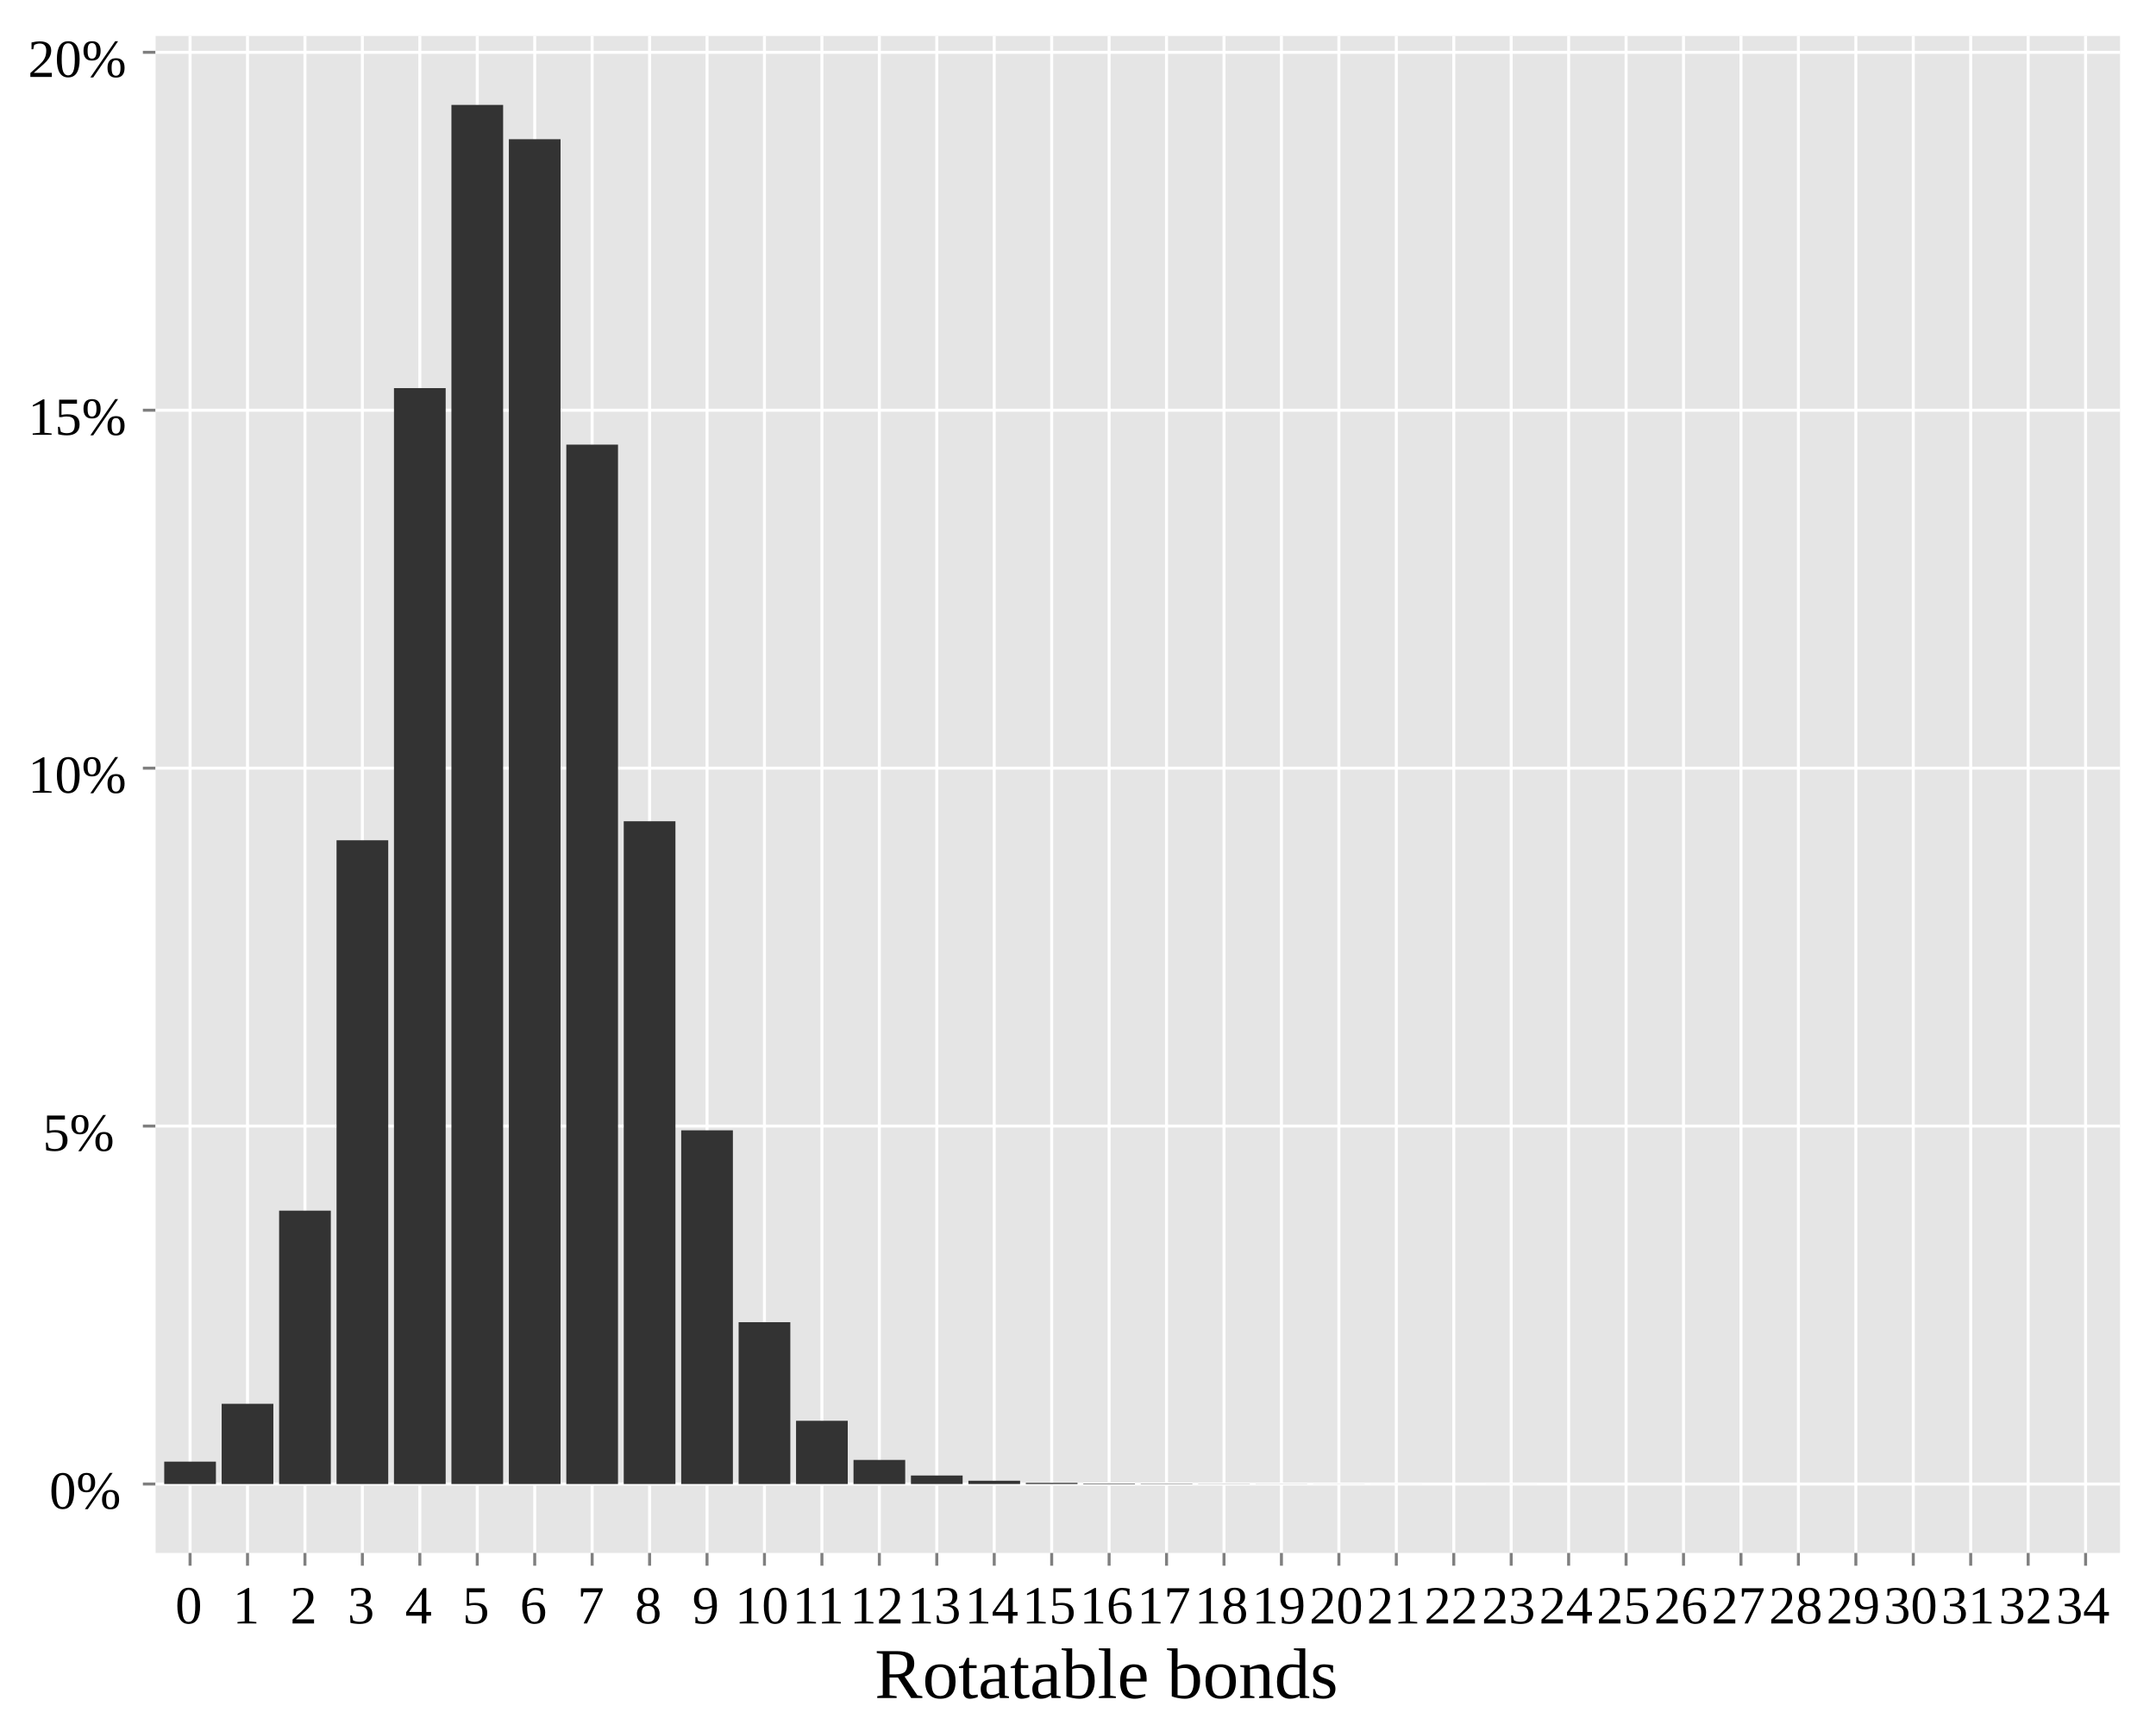
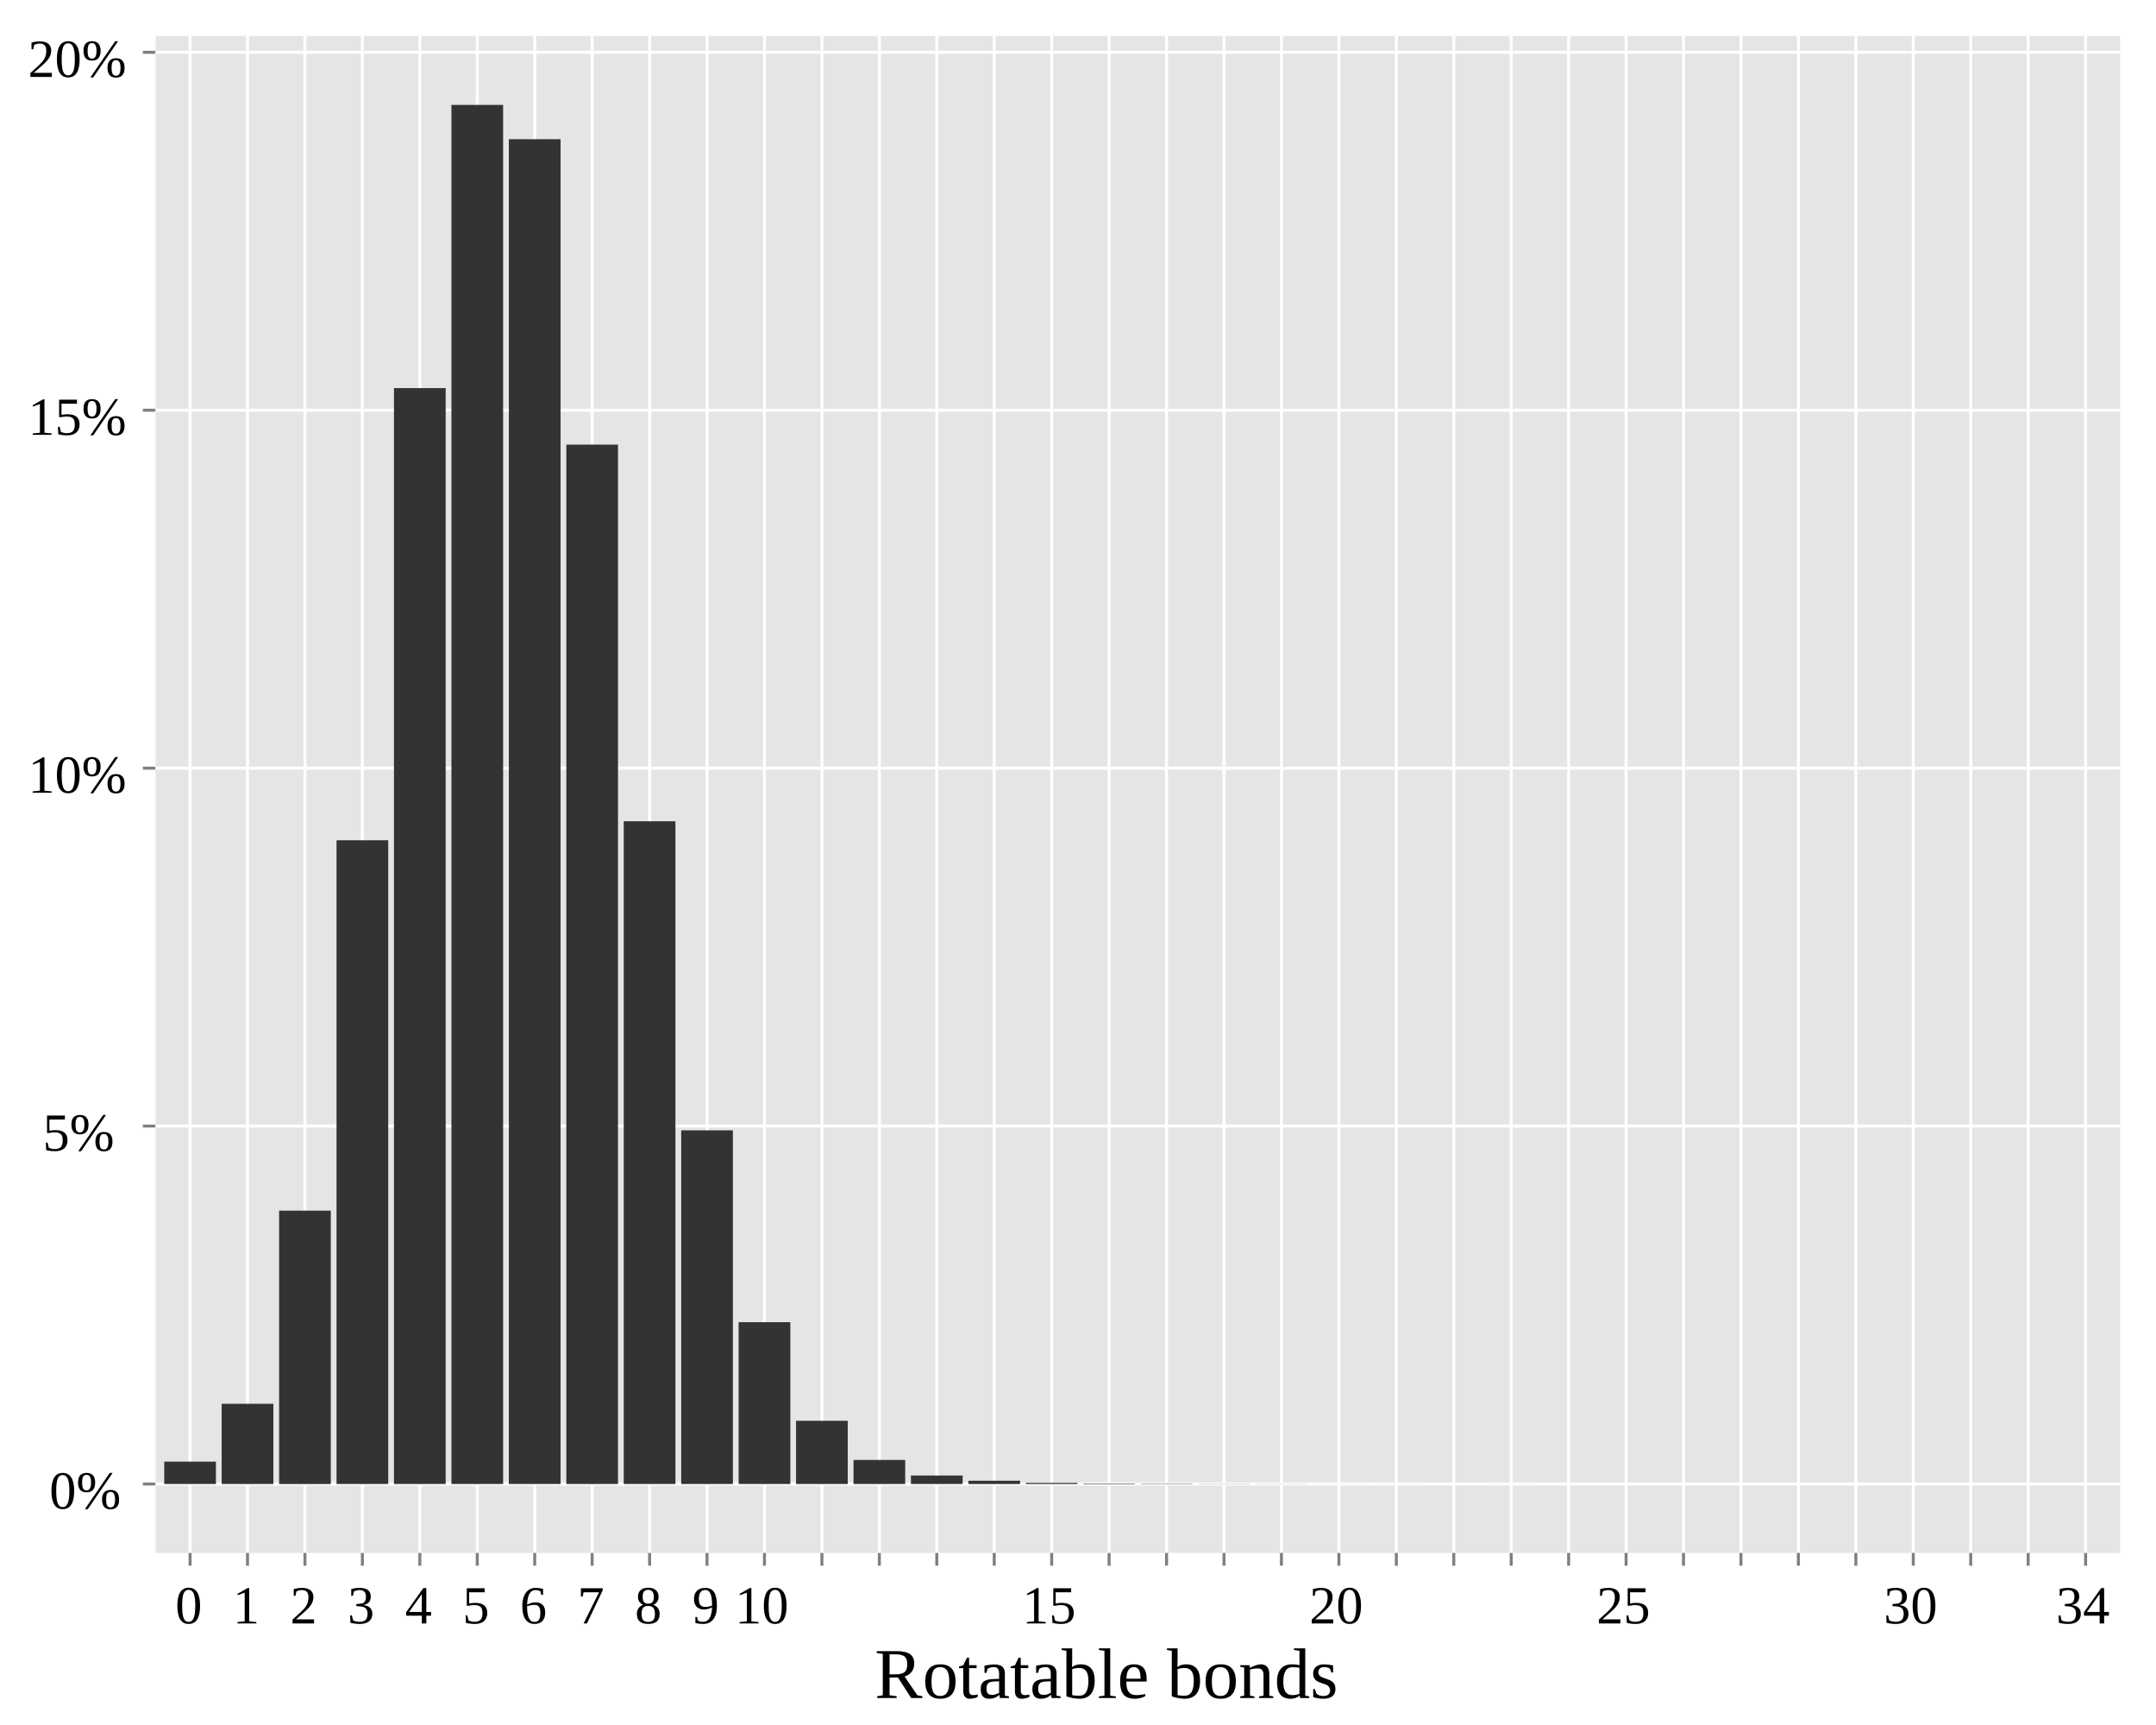
<svg xmlns="http://www.w3.org/2000/svg" width="722.70" height="578.16" viewBox="0,0,722.70,578.16">
  <rect width="100%" height="100%" style="fill:#FFFFFF" />
  <polygon points="0.00 , 578.16 0.00 , 0.00 722.70 , 0.00 722.70 , 578.16 " style="stroke-width:1;stroke:#FFFFFF;fill:#FFFFFF;stroke-opacity:0;fill-opacity:1" />
  <text transform="translate(16.55,505.64) " style="font-size:18">0%</text>
  <text transform="translate(14.33,385.67) " style="font-size:18">5%</text>
  <text transform="translate(9.38,265.71) " style="font-size:18">10%</text>
  <text transform="translate(9.38,145.74) " style="font-size:18">15%</text>
  <text transform="translate(9.38,25.78) " style="font-size:18">20%</text>
  <line x1="47.89" y1="497.39" x2="52.16" y2="497.39" style="stroke-width:1;stroke:#7F7F7F;fill:#000000;stroke-opacity:1;fill-opacity:0" />
  <line x1="47.89" y1="377.42" x2="52.16" y2="377.42" style="stroke-width:1;stroke:#7F7F7F;fill:#000000;stroke-opacity:1;fill-opacity:0" />
  <line x1="47.89" y1="257.46" x2="52.16" y2="257.46" style="stroke-width:1;stroke:#7F7F7F;fill:#000000;stroke-opacity:1;fill-opacity:0" />
  <line x1="47.89" y1="137.49" x2="52.16" y2="137.49" style="stroke-width:1;stroke:#7F7F7F;fill:#000000;stroke-opacity:1;fill-opacity:0" />
  <line x1="47.89" y1="17.53" x2="52.16" y2="17.53" style="stroke-width:1;stroke:#7F7F7F;fill:#000000;stroke-opacity:1;fill-opacity:0" />
  <polygon points="52.16 , 520.50 52.16 , 12.05 710.65 , 12.05 710.65 , 520.50 " style="stroke-width:1;stroke:#FFFFFF;fill:#E5E5E5;stroke-opacity:0;fill-opacity:1" />
  <polyline points="52.16 , 437.41 710.65 , 437.41 " style="stroke-width:0;stroke:#F2F2F2;fill:#000000;stroke-opacity:1;fill-opacity:0" />
  <polyline points="52.16 , 317.44 710.65 , 317.44 " style="stroke-width:0;stroke:#F2F2F2;fill:#000000;stroke-opacity:1;fill-opacity:0" />
  <polyline points="52.16 , 197.47 710.65 , 197.47 " style="stroke-width:0;stroke:#F2F2F2;fill:#000000;stroke-opacity:1;fill-opacity:0" />
  <polyline points="52.16 , 77.51 710.65 , 77.51 " style="stroke-width:0;stroke:#F2F2F2;fill:#000000;stroke-opacity:1;fill-opacity:0" />
  <polyline points="52.16 , 497.39 710.65 , 497.39 " style="stroke-width:1;stroke:#FFFFFF;fill:#000000;stroke-opacity:1;fill-opacity:0" />
  <polyline points="52.16 , 377.42 710.65 , 377.42 " style="stroke-width:1;stroke:#FFFFFF;fill:#000000;stroke-opacity:1;fill-opacity:0" />
  <polyline points="52.16 , 257.46 710.65 , 257.46 " style="stroke-width:1;stroke:#FFFFFF;fill:#000000;stroke-opacity:1;fill-opacity:0" />
  <polyline points="52.16 , 137.49 710.65 , 137.49 " style="stroke-width:1;stroke:#FFFFFF;fill:#000000;stroke-opacity:1;fill-opacity:0" />
  <polyline points="52.16 , 17.53 710.65 , 17.53 " style="stroke-width:1;stroke:#FFFFFF;fill:#000000;stroke-opacity:1;fill-opacity:0" />
  <polyline points="63.71 , 520.50 63.71 , 12.04 " style="stroke-width:1;stroke:#FFFFFF;fill:#000000;stroke-opacity:1;fill-opacity:0" />
  <polyline points="82.97 , 520.50 82.97 , 12.04 " style="stroke-width:1;stroke:#FFFFFF;fill:#000000;stroke-opacity:1;fill-opacity:0" />
  <polyline points="102.22 , 520.50 102.22 , 12.04 " style="stroke-width:1;stroke:#FFFFFF;fill:#000000;stroke-opacity:1;fill-opacity:0" />
  <polyline points="121.47 , 520.50 121.47 , 12.04 " style="stroke-width:1;stroke:#FFFFFF;fill:#000000;stroke-opacity:1;fill-opacity:0" />
  <polyline points="140.73 , 520.50 140.73 , 12.04 " style="stroke-width:1;stroke:#FFFFFF;fill:#000000;stroke-opacity:1;fill-opacity:0" />
  <polyline points="159.98 , 520.50 159.98 , 12.04 " style="stroke-width:1;stroke:#FFFFFF;fill:#000000;stroke-opacity:1;fill-opacity:0" />
  <polyline points="179.24 , 520.50 179.24 , 12.04 " style="stroke-width:1;stroke:#FFFFFF;fill:#000000;stroke-opacity:1;fill-opacity:0" />
  <polyline points="198.49 , 520.50 198.49 , 12.04 " style="stroke-width:1;stroke:#FFFFFF;fill:#000000;stroke-opacity:1;fill-opacity:0" />
  <polyline points="217.75 , 520.50 217.75 , 12.04 " style="stroke-width:1;stroke:#FFFFFF;fill:#000000;stroke-opacity:1;fill-opacity:0" />
  <polyline points="237.00 , 520.50 237.00 , 12.04 " style="stroke-width:1;stroke:#FFFFFF;fill:#000000;stroke-opacity:1;fill-opacity:0" />
  <polyline points="256.25 , 520.50 256.25 , 12.04 " style="stroke-width:1;stroke:#FFFFFF;fill:#000000;stroke-opacity:1;fill-opacity:0" />
  <polyline points="275.51 , 520.50 275.51 , 12.04 " style="stroke-width:1;stroke:#FFFFFF;fill:#000000;stroke-opacity:1;fill-opacity:0" />
  <polyline points="294.76 , 520.50 294.76 , 12.04 " style="stroke-width:1;stroke:#FFFFFF;fill:#000000;stroke-opacity:1;fill-opacity:0" />
  <polyline points="314.02 , 520.50 314.02 , 12.04 " style="stroke-width:1;stroke:#FFFFFF;fill:#000000;stroke-opacity:1;fill-opacity:0" />
  <polyline points="333.27 , 520.50 333.27 , 12.04 " style="stroke-width:1;stroke:#FFFFFF;fill:#000000;stroke-opacity:1;fill-opacity:0" />
  <polyline points="352.53 , 520.50 352.53 , 12.04 " style="stroke-width:1;stroke:#FFFFFF;fill:#000000;stroke-opacity:1;fill-opacity:0" />
  <polyline points="371.78 , 520.50 371.78 , 12.04 " style="stroke-width:1;stroke:#FFFFFF;fill:#000000;stroke-opacity:1;fill-opacity:0" />
  <polyline points="391.03 , 520.50 391.03 , 12.04 " style="stroke-width:1;stroke:#FFFFFF;fill:#000000;stroke-opacity:1;fill-opacity:0" />
  <polyline points="410.29 , 520.50 410.29 , 12.04 " style="stroke-width:1;stroke:#FFFFFF;fill:#000000;stroke-opacity:1;fill-opacity:0" />
  <polyline points="429.54 , 520.50 429.54 , 12.04 " style="stroke-width:1;stroke:#FFFFFF;fill:#000000;stroke-opacity:1;fill-opacity:0" />
  <polyline points="448.80 , 520.50 448.80 , 12.04 " style="stroke-width:1;stroke:#FFFFFF;fill:#000000;stroke-opacity:1;fill-opacity:0" />
  <polyline points="468.05 , 520.50 468.05 , 12.04 " style="stroke-width:1;stroke:#FFFFFF;fill:#000000;stroke-opacity:1;fill-opacity:0" />
  <polyline points="487.31 , 520.50 487.31 , 12.04 " style="stroke-width:1;stroke:#FFFFFF;fill:#000000;stroke-opacity:1;fill-opacity:0" />
  <polyline points="506.56 , 520.50 506.56 , 12.04 " style="stroke-width:1;stroke:#FFFFFF;fill:#000000;stroke-opacity:1;fill-opacity:0" />
  <polyline points="525.81 , 520.50 525.81 , 12.04 " style="stroke-width:1;stroke:#FFFFFF;fill:#000000;stroke-opacity:1;fill-opacity:0" />
  <polyline points="545.07 , 520.50 545.07 , 12.04 " style="stroke-width:1;stroke:#FFFFFF;fill:#000000;stroke-opacity:1;fill-opacity:0" />
  <polyline points="564.32 , 520.50 564.32 , 12.04 " style="stroke-width:1;stroke:#FFFFFF;fill:#000000;stroke-opacity:1;fill-opacity:0" />
  <polyline points="583.58 , 520.50 583.58 , 12.04 " style="stroke-width:1;stroke:#FFFFFF;fill:#000000;stroke-opacity:1;fill-opacity:0" />
  <polyline points="602.83 , 520.50 602.83 , 12.04 " style="stroke-width:1;stroke:#FFFFFF;fill:#000000;stroke-opacity:1;fill-opacity:0" />
  <polyline points="622.09 , 520.50 622.09 , 12.04 " style="stroke-width:1;stroke:#FFFFFF;fill:#000000;stroke-opacity:1;fill-opacity:0" />
  <polyline points="641.34 , 520.50 641.34 , 12.04 " style="stroke-width:1;stroke:#FFFFFF;fill:#000000;stroke-opacity:1;fill-opacity:0" />
  <polyline points="660.59 , 520.50 660.59 , 12.04 " style="stroke-width:1;stroke:#FFFFFF;fill:#000000;stroke-opacity:1;fill-opacity:0" />
  <polyline points="679.85 , 520.50 679.85 , 12.04 " style="stroke-width:1;stroke:#FFFFFF;fill:#000000;stroke-opacity:1;fill-opacity:0" />
  <polyline points="699.10 , 520.50 699.10 , 12.04 " style="stroke-width:1;stroke:#FFFFFF;fill:#000000;stroke-opacity:1;fill-opacity:0" />
  <rect x="55.05" y="489.89" width="17.33" height="7.50" style="stroke-width:1;stroke:#FFFFFF;fill:#333333;stroke-opacity:0;fill-opacity:1" />
  <rect x="74.30" y="470.50" width="17.33" height="26.89" style="stroke-width:1;stroke:#FFFFFF;fill:#333333;stroke-opacity:0;fill-opacity:1" />
  <rect x="93.56" y="405.77" width="17.33" height="91.63" style="stroke-width:1;stroke:#FFFFFF;fill:#333333;stroke-opacity:0;fill-opacity:1" />
  <rect x="112.81" y="281.63" width="17.33" height="215.76" style="stroke-width:1;stroke:#FFFFFF;fill:#333333;stroke-opacity:0;fill-opacity:1" />
  <rect x="132.06" y="130.08" width="17.33" height="367.31" style="stroke-width:1;stroke:#FFFFFF;fill:#333333;stroke-opacity:0;fill-opacity:1" />
  <rect x="151.32" y="35.16" width="17.33" height="462.23" style="stroke-width:1;stroke:#FFFFFF;fill:#333333;stroke-opacity:0;fill-opacity:1" />
  <rect x="170.57" y="46.66" width="17.33" height="450.73" style="stroke-width:1;stroke:#FFFFFF;fill:#333333;stroke-opacity:0;fill-opacity:1" />
  <rect x="189.83" y="149.02" width="17.33" height="348.37" style="stroke-width:1;stroke:#FFFFFF;fill:#333333;stroke-opacity:0;fill-opacity:1" />
  <rect x="209.08" y="275.26" width="17.33" height="222.13" style="stroke-width:1;stroke:#FFFFFF;fill:#333333;stroke-opacity:0;fill-opacity:1" />
  <rect x="228.34" y="378.85" width="17.33" height="118.54" style="stroke-width:1;stroke:#FFFFFF;fill:#333333;stroke-opacity:0;fill-opacity:1" />
  <rect x="247.59" y="443.15" width="17.33" height="54.24" style="stroke-width:1;stroke:#FFFFFF;fill:#333333;stroke-opacity:0;fill-opacity:1" />
  <rect x="266.84" y="476.20" width="17.33" height="21.19" style="stroke-width:1;stroke:#FFFFFF;fill:#333333;stroke-opacity:0;fill-opacity:1" />
  <rect x="286.10" y="489.32" width="17.33" height="8.07" style="stroke-width:1;stroke:#FFFFFF;fill:#333333;stroke-opacity:0;fill-opacity:1" />
  <rect x="305.35" y="494.54" width="17.33" height="2.85" style="stroke-width:1;stroke:#FFFFFF;fill:#333333;stroke-opacity:0;fill-opacity:1" />
  <rect x="324.61" y="496.29" width="17.33" height="1.10" style="stroke-width:1;stroke:#FFFFFF;fill:#333333;stroke-opacity:0;fill-opacity:1" />
  <rect x="343.86" y="497.01" width="17.33" height="0.38" style="stroke-width:1;stroke:#FFFFFF;fill:#333333;stroke-opacity:0;fill-opacity:1" />
  <rect x="363.12" y="497.22" width="17.33" height="0.17" style="stroke-width:1;stroke:#FFFFFF;fill:#333333;stroke-opacity:0;fill-opacity:1" />
  <rect x="382.37" y="497.28" width="17.33" height="0.11" style="stroke-width:1;stroke:#FFFFFF;fill:#333333;stroke-opacity:0;fill-opacity:1" />
  <rect x="401.62" y="497.34" width="17.33" height="0.05" style="stroke-width:1;stroke:#FFFFFF;fill:#333333;stroke-opacity:0;fill-opacity:1" />
  <rect x="420.88" y="497.36" width="17.33" height="0.03" style="stroke-width:1;stroke:#FFFFFF;fill:#333333;stroke-opacity:0;fill-opacity:1" />
  <rect x="440.13" y="497.37" width="17.33" height="0.02" style="stroke-width:1;stroke:#FFFFFF;fill:#333333;stroke-opacity:0;fill-opacity:1" />
  <rect x="459.39" y="497.38" width="17.33" height="0.01" style="stroke-width:1;stroke:#FFFFFF;fill:#333333;stroke-opacity:0;fill-opacity:1" />
  <rect x="478.64" y="497.39" width="17.33" height="0.00" style="stroke-width:1;stroke:#FFFFFF;fill:#333333;stroke-opacity:0;fill-opacity:1" />
  <rect x="497.90" y="497.38" width="17.33" height="0.01" style="stroke-width:1;stroke:#FFFFFF;fill:#333333;stroke-opacity:0;fill-opacity:1" />
  <rect x="517.15" y="497.39" width="17.33" height="0.00" style="stroke-width:1;stroke:#FFFFFF;fill:#333333;stroke-opacity:0;fill-opacity:1" />
  <rect x="536.40" y="497.39" width="17.33" height="0.00" style="stroke-width:1;stroke:#FFFFFF;fill:#333333;stroke-opacity:0;fill-opacity:1" />
  <rect x="555.66" y="497.39" width="17.33" height="0.00" style="stroke-width:1;stroke:#FFFFFF;fill:#333333;stroke-opacity:0;fill-opacity:1" />
  <rect x="574.91" y="497.39" width="17.33" height="0.00" style="stroke-width:1;stroke:#FFFFFF;fill:#333333;stroke-opacity:0;fill-opacity:1" />
  <rect x="594.17" y="497.39" width="17.33" height="0.00" style="stroke-width:1;stroke:#FFFFFF;fill:#333333;stroke-opacity:0;fill-opacity:1" />
  <rect x="613.42" y="497.39" width="17.33" height="0.00" style="stroke-width:1;stroke:#FFFFFF;fill:#333333;stroke-opacity:0;fill-opacity:1" />
  <rect x="632.68" y="497.39" width="17.33" height="0.00" style="stroke-width:1;stroke:#FFFFFF;fill:#333333;stroke-opacity:0;fill-opacity:1" />
  <rect x="651.93" y="497.39" width="17.33" height="0.00" style="stroke-width:1;stroke:#FFFFFF;fill:#333333;stroke-opacity:0;fill-opacity:1" />
  <rect x="671.18" y="497.39" width="17.33" height="0.00" style="stroke-width:1;stroke:#FFFFFF;fill:#333333;stroke-opacity:0;fill-opacity:1" />
  <rect x="690.44" y="497.39" width="17.33" height="0.00" style="stroke-width:1;stroke:#FFFFFF;fill:#333333;stroke-opacity:0;fill-opacity:1" />
  <text transform="translate(58.76,544.12) " style="font-size:18">0</text>
  <text transform="translate(78.02,544.12) " style="font-size:18">1</text>
  <text transform="translate(97.27,544.12) " style="font-size:18">2</text>
  <text transform="translate(116.52,544.12) " style="font-size:18">3</text>
  <text transform="translate(135.78,544.12) " style="font-size:18">4</text>
  <text transform="translate(155.03,544.12) " style="font-size:18">5</text>
  <text transform="translate(174.29,544.12) " style="font-size:18">6</text>
  <text transform="translate(193.54,544.12) " style="font-size:18">7</text>
  <text transform="translate(212.80,544.12) " style="font-size:18">8</text>
  <text transform="translate(232.05,544.12) " style="font-size:18">9</text>
  <text transform="translate(246.35,544.12) " style="font-size:18">10</text>
-   <text transform="translate(265.61,544.12) " style="font-size:18">11</text>
-   <text transform="translate(284.86,544.12) " style="font-size:18">12</text>
-   <text transform="translate(304.12,544.12) " style="font-size:18">13</text>
-   <text transform="translate(323.37,544.12) " style="font-size:18">14</text>
  <text transform="translate(342.63,544.12) " style="font-size:18">15</text>
-   <text transform="translate(361.88,544.12) " style="font-size:18">16</text>
-   <text transform="translate(381.13,544.12) " style="font-size:18">17</text>
-   <text transform="translate(400.39,544.12) " style="font-size:18">18</text>
-   <text transform="translate(419.64,544.12) " style="font-size:18">19</text>
  <text transform="translate(438.90,544.12) " style="font-size:18">20</text>
-   <text transform="translate(458.15,544.12) " style="font-size:18">21</text>
-   <text transform="translate(477.41,544.12) " style="font-size:18">22</text>
-   <text transform="translate(496.66,544.12) " style="font-size:18">23</text>
-   <text transform="translate(515.91,544.12) " style="font-size:18">24</text>
  <text transform="translate(535.17,544.12) " style="font-size:18">25</text>
-   <text transform="translate(554.42,544.12) " style="font-size:18">26</text>
-   <text transform="translate(573.68,544.12) " style="font-size:18">27</text>
-   <text transform="translate(592.93,544.12) " style="font-size:18">28</text>
-   <text transform="translate(612.19,544.12) " style="font-size:18">29</text>
  <text transform="translate(631.44,544.12) " style="font-size:18">30</text>
-   <text transform="translate(650.69,544.12) " style="font-size:18">31</text>
-   <text transform="translate(669.95,544.12) " style="font-size:18">32</text>
  <text transform="translate(689.20,544.12) " style="font-size:18">34</text>
  <line x1="63.71" y1="524.77" x2="63.71" y2="520.50" style="stroke-width:1;stroke:#7F7F7F;fill:#000000;stroke-opacity:1;fill-opacity:0" />
  <line x1="82.97" y1="524.77" x2="82.97" y2="520.50" style="stroke-width:1;stroke:#7F7F7F;fill:#000000;stroke-opacity:1;fill-opacity:0" />
  <line x1="102.22" y1="524.77" x2="102.22" y2="520.50" style="stroke-width:1;stroke:#7F7F7F;fill:#000000;stroke-opacity:1;fill-opacity:0" />
  <line x1="121.47" y1="524.77" x2="121.47" y2="520.50" style="stroke-width:1;stroke:#7F7F7F;fill:#000000;stroke-opacity:1;fill-opacity:0" />
  <line x1="140.73" y1="524.77" x2="140.73" y2="520.50" style="stroke-width:1;stroke:#7F7F7F;fill:#000000;stroke-opacity:1;fill-opacity:0" />
  <line x1="159.98" y1="524.77" x2="159.98" y2="520.50" style="stroke-width:1;stroke:#7F7F7F;fill:#000000;stroke-opacity:1;fill-opacity:0" />
  <line x1="179.24" y1="524.77" x2="179.24" y2="520.50" style="stroke-width:1;stroke:#7F7F7F;fill:#000000;stroke-opacity:1;fill-opacity:0" />
  <line x1="198.49" y1="524.77" x2="198.49" y2="520.50" style="stroke-width:1;stroke:#7F7F7F;fill:#000000;stroke-opacity:1;fill-opacity:0" />
  <line x1="217.75" y1="524.77" x2="217.75" y2="520.50" style="stroke-width:1;stroke:#7F7F7F;fill:#000000;stroke-opacity:1;fill-opacity:0" />
  <line x1="237.00" y1="524.77" x2="237.00" y2="520.50" style="stroke-width:1;stroke:#7F7F7F;fill:#000000;stroke-opacity:1;fill-opacity:0" />
  <line x1="256.25" y1="524.77" x2="256.25" y2="520.50" style="stroke-width:1;stroke:#7F7F7F;fill:#000000;stroke-opacity:1;fill-opacity:0" />
  <line x1="275.51" y1="524.77" x2="275.51" y2="520.50" style="stroke-width:1;stroke:#7F7F7F;fill:#000000;stroke-opacity:1;fill-opacity:0" />
  <line x1="294.76" y1="524.77" x2="294.76" y2="520.50" style="stroke-width:1;stroke:#7F7F7F;fill:#000000;stroke-opacity:1;fill-opacity:0" />
  <line x1="314.02" y1="524.77" x2="314.02" y2="520.50" style="stroke-width:1;stroke:#7F7F7F;fill:#000000;stroke-opacity:1;fill-opacity:0" />
  <line x1="333.27" y1="524.77" x2="333.27" y2="520.50" style="stroke-width:1;stroke:#7F7F7F;fill:#000000;stroke-opacity:1;fill-opacity:0" />
  <line x1="352.53" y1="524.77" x2="352.53" y2="520.50" style="stroke-width:1;stroke:#7F7F7F;fill:#000000;stroke-opacity:1;fill-opacity:0" />
  <line x1="371.78" y1="524.77" x2="371.78" y2="520.50" style="stroke-width:1;stroke:#7F7F7F;fill:#000000;stroke-opacity:1;fill-opacity:0" />
  <line x1="391.03" y1="524.77" x2="391.03" y2="520.50" style="stroke-width:1;stroke:#7F7F7F;fill:#000000;stroke-opacity:1;fill-opacity:0" />
  <line x1="410.29" y1="524.77" x2="410.29" y2="520.50" style="stroke-width:1;stroke:#7F7F7F;fill:#000000;stroke-opacity:1;fill-opacity:0" />
  <line x1="429.54" y1="524.77" x2="429.54" y2="520.50" style="stroke-width:1;stroke:#7F7F7F;fill:#000000;stroke-opacity:1;fill-opacity:0" />
  <line x1="448.80" y1="524.77" x2="448.80" y2="520.50" style="stroke-width:1;stroke:#7F7F7F;fill:#000000;stroke-opacity:1;fill-opacity:0" />
  <line x1="468.05" y1="524.77" x2="468.05" y2="520.50" style="stroke-width:1;stroke:#7F7F7F;fill:#000000;stroke-opacity:1;fill-opacity:0" />
  <line x1="487.31" y1="524.77" x2="487.31" y2="520.50" style="stroke-width:1;stroke:#7F7F7F;fill:#000000;stroke-opacity:1;fill-opacity:0" />
  <line x1="506.56" y1="524.77" x2="506.56" y2="520.50" style="stroke-width:1;stroke:#7F7F7F;fill:#000000;stroke-opacity:1;fill-opacity:0" />
  <line x1="525.81" y1="524.77" x2="525.81" y2="520.50" style="stroke-width:1;stroke:#7F7F7F;fill:#000000;stroke-opacity:1;fill-opacity:0" />
  <line x1="545.07" y1="524.77" x2="545.07" y2="520.50" style="stroke-width:1;stroke:#7F7F7F;fill:#000000;stroke-opacity:1;fill-opacity:0" />
  <line x1="564.32" y1="524.77" x2="564.32" y2="520.50" style="stroke-width:1;stroke:#7F7F7F;fill:#000000;stroke-opacity:1;fill-opacity:0" />
  <line x1="583.58" y1="524.77" x2="583.58" y2="520.50" style="stroke-width:1;stroke:#7F7F7F;fill:#000000;stroke-opacity:1;fill-opacity:0" />
  <line x1="602.83" y1="524.77" x2="602.83" y2="520.50" style="stroke-width:1;stroke:#7F7F7F;fill:#000000;stroke-opacity:1;fill-opacity:0" />
  <line x1="622.09" y1="524.77" x2="622.09" y2="520.50" style="stroke-width:1;stroke:#7F7F7F;fill:#000000;stroke-opacity:1;fill-opacity:0" />
  <line x1="641.34" y1="524.77" x2="641.34" y2="520.50" style="stroke-width:1;stroke:#7F7F7F;fill:#000000;stroke-opacity:1;fill-opacity:0" />
  <line x1="660.59" y1="524.77" x2="660.59" y2="520.50" style="stroke-width:1;stroke:#7F7F7F;fill:#000000;stroke-opacity:1;fill-opacity:0" />
  <line x1="679.85" y1="524.77" x2="679.85" y2="520.50" style="stroke-width:1;stroke:#7F7F7F;fill:#000000;stroke-opacity:1;fill-opacity:0" />
  <line x1="699.10" y1="524.77" x2="699.10" y2="520.50" style="stroke-width:1;stroke:#7F7F7F;fill:#000000;stroke-opacity:1;fill-opacity:0" />
  <text transform="translate(293.21,569.13) " style="font-size:24">Rotatable bonds</text>
</svg>
